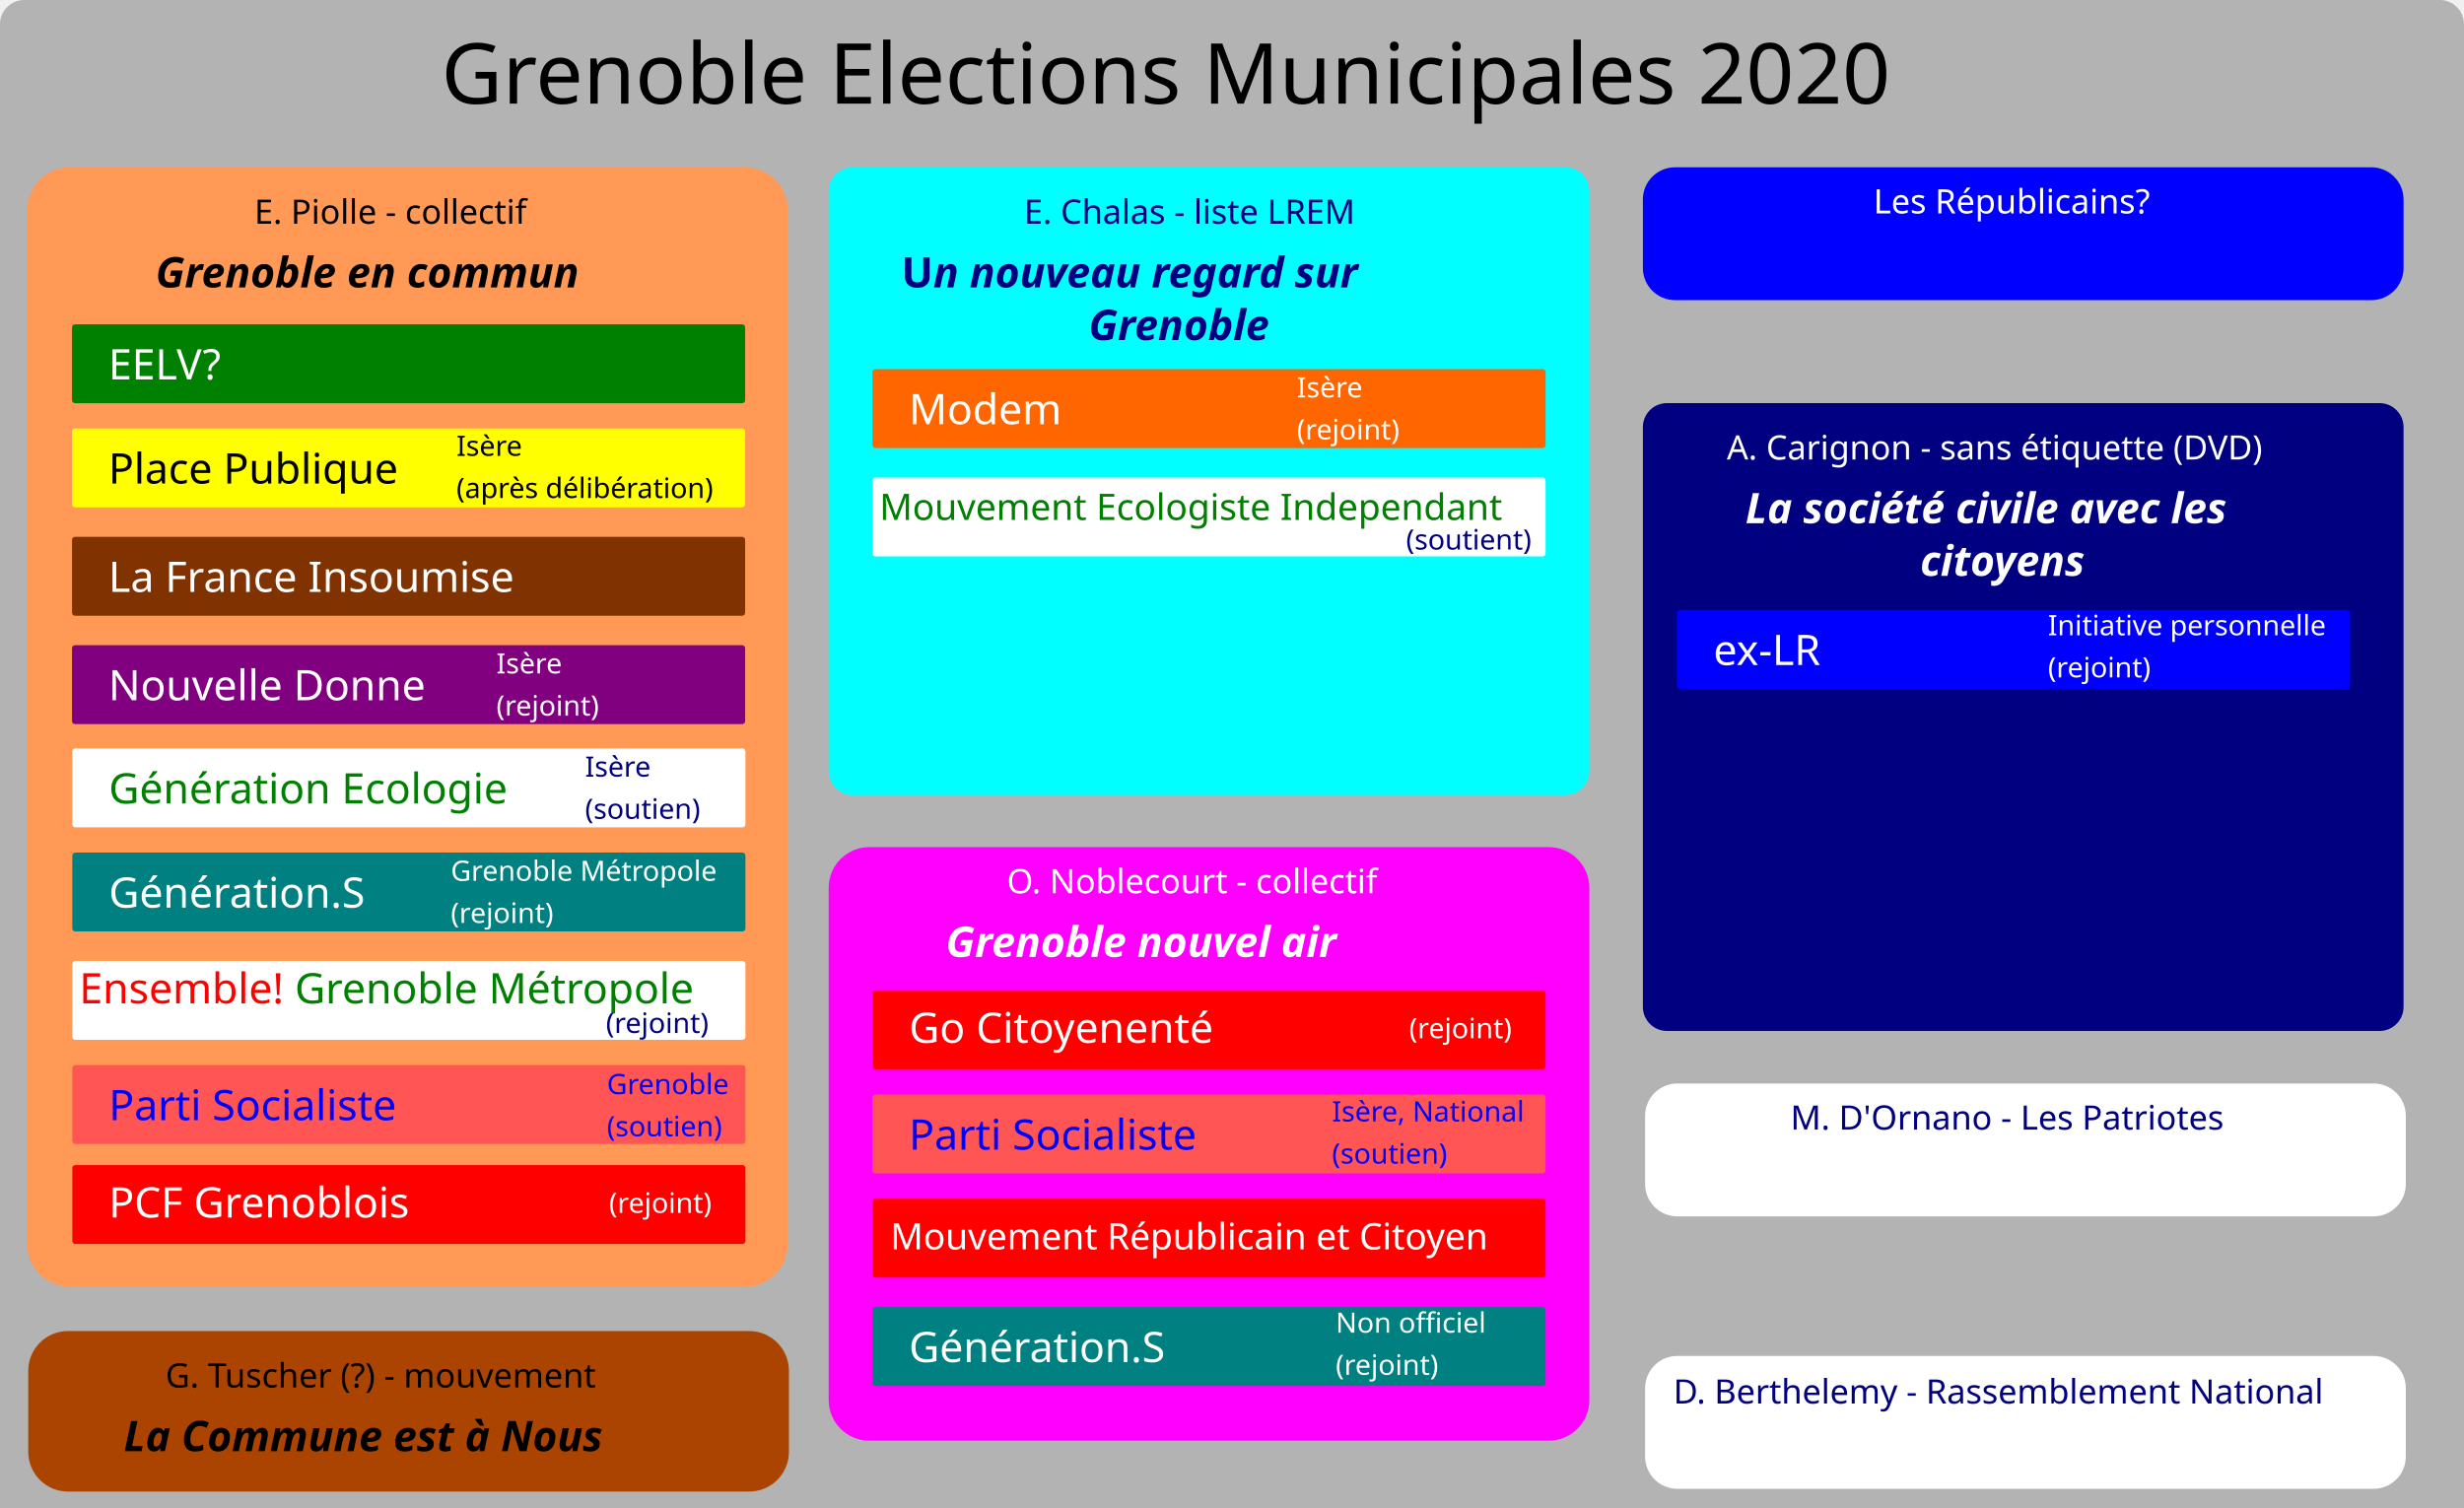
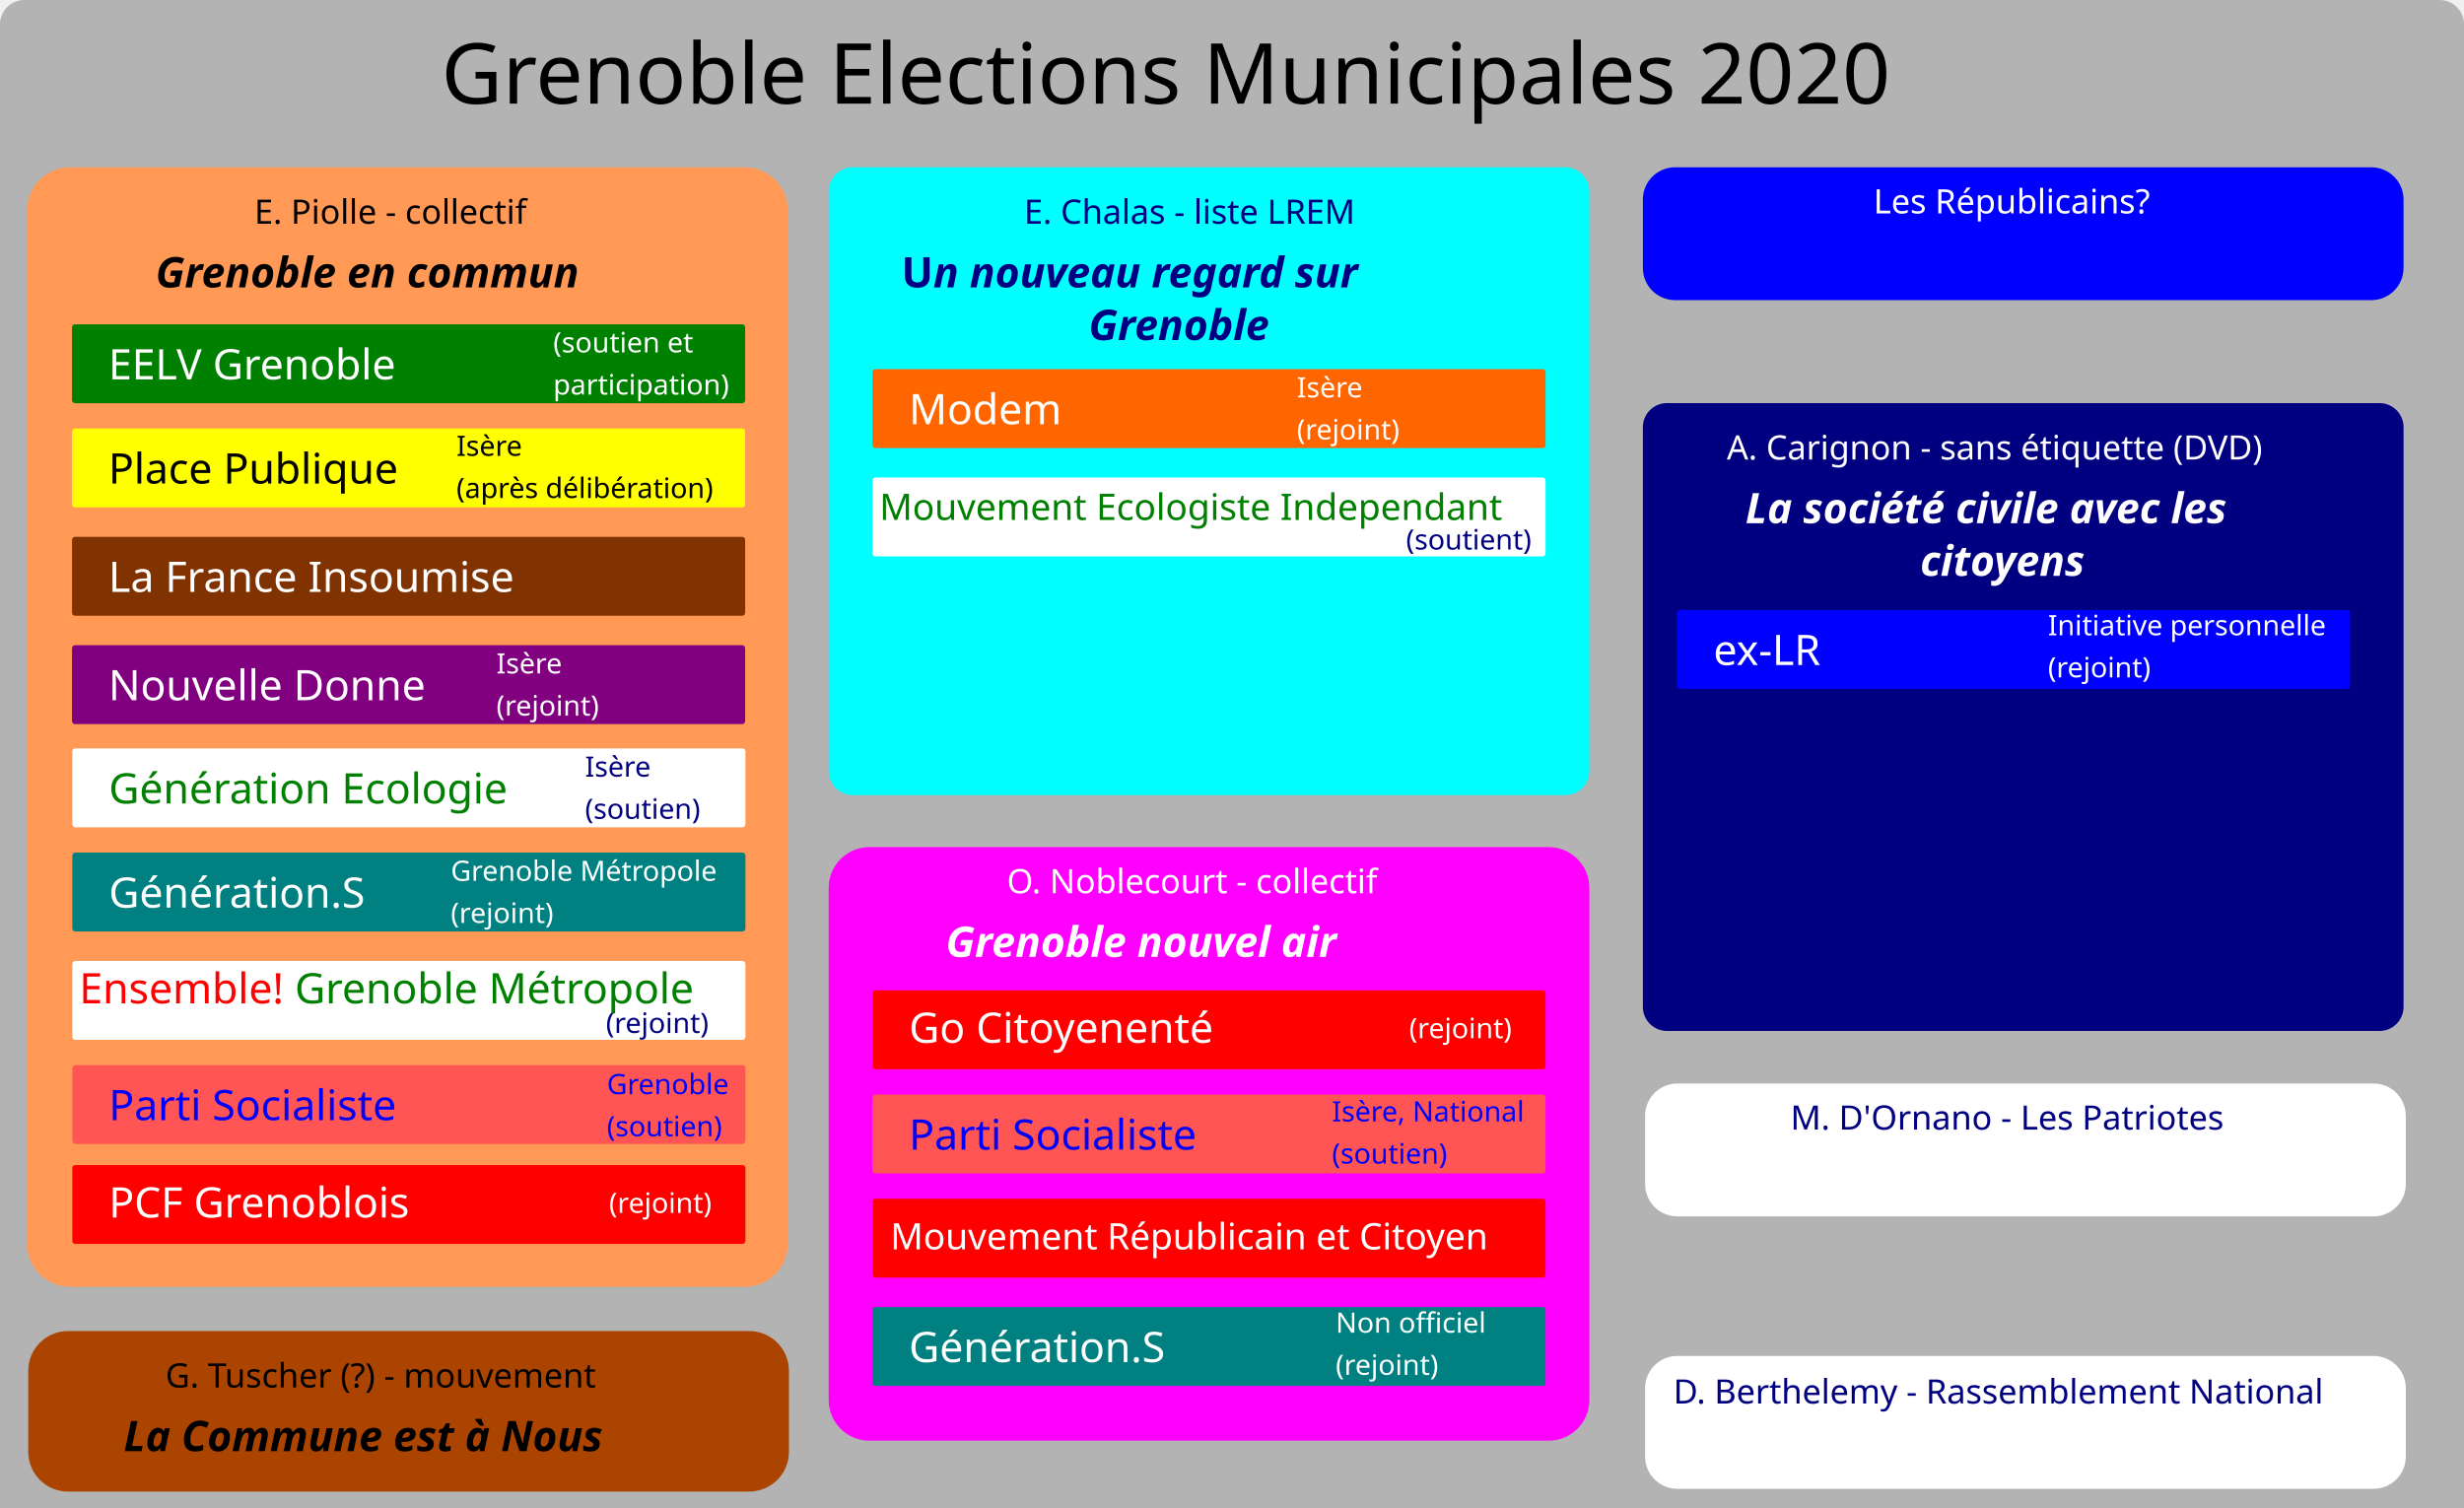
<svg xmlns="http://www.w3.org/2000/svg" width="309.641mm" height="189.4mm" viewBox="0 0 309.641 189.4" version="1.1" id="svg8">
  <defs id="defs2">
    <marker style="overflow:visible;" id="Arrow2Lend" refX="0.0" refY="0.0" orient="auto">
      <path transform="scale(1.1) rotate(180) translate(1,0)" d="M 8.719,4.034 L -2.207,0.016 L 8.719,-4.002 C 6.973,-1.63 6.983,1.616 8.719,4.034 z " style="fill-rule:evenodd;stroke-width:0.625;stroke-linejoin:round;stroke:#000000;stroke-opacity:1;fill:#000000;fill-opacity:1" id="path1338" />
    </marker>
    <marker style="overflow:visible" id="Arrow2Lstart" refX="0.0" refY="0.0" orient="auto">
      <path transform="scale(1.1) translate(1,0)" d="M 8.719,4.034 L -2.207,0.016 L 8.719,-4.002 C 6.973,-1.63 6.983,1.616 8.719,4.034 z " style="fill-rule:evenodd;stroke-width:0.625;stroke-linejoin:round;stroke:#000000;stroke-opacity:1;fill:#000000;fill-opacity:1" id="path1335" />
    </marker>
  </defs>
  <g transform="translate(-3.993841,-8.021178)" id="layer1">
    <rect ry="3.05" y="8.021" x="3.994" height="194.561" width="309.641" id="rect1052" style="fill:#b3b3b3;stroke-width:0.266" />
    <text xml:space="preserve" style="font-style:normal;font-weight:normal;font-size:10.583px;line-height:1.25;font-family:sans-serif;fill:#000000;fill-opacity:1;stroke:none;stroke-width:0.265" x="59.446" y="21.039" id="text12">
      <tspan id="tspan10" x="59.446" y="21.039" style="stroke-width:0.265">Grenoble Elections Municipales 2020</tspan>
    </text>
    <rect style="fill:#ff9955;fill-rule:evenodd;stroke-width:0.239" id="rect14" width="95.592" height="140.675" x="7.399" y="29.043" ry="5.389" />
    <text xml:space="preserve" style="font-style:normal;font-weight:normal;font-size:5.292px;line-height:1.25;font-family:sans-serif;fill:#000000;fill-opacity:1;stroke:none;stroke-width:0.265" x="23.552" y="44.137" id="text18">
      <tspan id="tspan16" x="23.552" y="44.137" style="font-style:italic;font-variant:normal;font-weight:bold;font-stretch:normal;font-family:sans-serif;-inkscape-font-specification:'sans-serif Bold Italic';stroke-width:0.265">Grenoble en commun</tspan>
    </text>
    <text xml:space="preserve" style="font-style:normal;font-weight:normal;font-size:4.233px;line-height:1.25;font-family:sans-serif;fill:#000000;fill-opacity:1;stroke:none;stroke-width:0.265" x="35.961" y="36.133" id="text22">
      <tspan id="tspan20" x="35.961" y="36.133" style="stroke-width:0.265">E. Piolle - collectif</tspan>
    </text>
    <rect ry="3.022" y="29.043" x="108.131" height="78.897" width="95.592" id="rect14-2" style="fill:#00ffff;fill-rule:evenodd;stroke-width:0.179" />
    <text id="text18-9" y="44.137" x="155.584" style="font-style:normal;font-weight:normal;font-size:5.292px;line-height:1.25;font-family:sans-serif;text-align:center;text-anchor:middle;fill:#000080;fill-opacity:1;stroke:none;stroke-width:0.265" xml:space="preserve">
      <tspan style="font-style:normal;font-variant:normal;font-weight:bold;font-stretch:normal;font-family:sans-serif;-inkscape-font-specification:'sans-serif Bold';text-align:center;text-anchor:middle;fill:#000080;stroke-width:0.265" y="44.137" x="155.584" id="tspan16-8">U<tspan style="font-style:italic;font-variant:normal;font-weight:bold;font-stretch:normal;font-family:sans-serif;-inkscape-font-specification:'sans-serif Bold Italic';fill:#000080" id="tspan53">n nouveau regard sur</tspan>
      </tspan>
      <tspan style="font-style:italic;font-variant:normal;font-weight:bold;font-stretch:normal;font-family:sans-serif;-inkscape-font-specification:'sans-serif Bold Italic';text-align:center;text-anchor:middle;fill:#000080;stroke-width:0.265" y="50.751" x="155.584" id="tspan51">Grenoble</tspan>
    </text>
    <text id="text22-2" y="36.133" x="132.687" style="font-style:normal;font-weight:normal;font-size:4.233px;line-height:1.25;font-family:sans-serif;fill:#000080;fill-opacity:1;stroke:none;stroke-width:0.265" xml:space="preserve">
      <tspan style="fill:#000080;stroke-width:0.265" y="36.133" x="132.687" id="tspan20-0">E. Chalas - liste LREM</tspan>
    </text>
    <rect style="fill:#000080;fill-rule:evenodd;stroke-width:0.179" id="rect14-2-5" width="95.592" height="78.897" x="210.447" y="58.677" ry="3.022" />
    <text xml:space="preserve" style="font-style:normal;font-weight:normal;font-size:5.292px;line-height:1.25;font-family:sans-serif;text-align:center;text-anchor:middle;fill:#ffffff;fill-opacity:1;stroke:none;stroke-width:0.265" x="259.071" y="73.77" id="text18-9-8">
      <tspan id="tspan51-5" x="259.071" y="73.77" style="font-style:italic;font-variant:normal;font-weight:bold;font-stretch:normal;font-family:sans-serif;-inkscape-font-specification:'sans-serif Bold Italic';text-align:center;text-anchor:middle;fill:#ffffff;stroke-width:0.265">La société civile avec les </tspan>
      <tspan id="tspan93" x="259.071" y="80.385" style="font-style:italic;font-variant:normal;font-weight:bold;font-stretch:normal;font-family:sans-serif;-inkscape-font-specification:'sans-serif Bold Italic';text-align:center;text-anchor:middle;fill:#ffffff;stroke-width:0.265">citoyens</tspan>
    </text>
    <text xml:space="preserve" style="font-style:normal;font-weight:normal;font-size:4.233px;line-height:1.25;font-family:sans-serif;fill:#ffffff;fill-opacity:1;stroke:none;stroke-width:0.265" x="220.991" y="65.766" id="text22-2-1">
      <tspan id="tspan20-0-3" x="220.991" y="65.766" style="fill:#ffffff;stroke-width:0.265">A. Carignon - sans étiquette (DVD)</tspan>
    </text>
    <rect style="fill:#ff00ff;fill-rule:evenodd;stroke-width:0.174" id="rect14-2-2" width="95.592" height="74.589" x="108.131" y="114.473" ry="5.109" />
    <text xml:space="preserve" style="font-style:normal;font-weight:normal;font-size:5.292px;line-height:1.25;font-family:sans-serif;text-align:center;text-anchor:middle;fill:#ffffff;fill-opacity:1;stroke:none;stroke-width:0.265" x="155.65" y="128.27" id="text18-9-1">
      <tspan id="tspan51-1" x="155.65" y="128.27" style="font-style:italic;font-variant:normal;font-weight:bold;font-stretch:normal;font-family:sans-serif;-inkscape-font-specification:'sans-serif Bold Italic';text-align:center;text-anchor:middle;fill:#ffffff;stroke-width:0.265">Grenoble nouvel air<tspan style="font-style:normal;font-variant:normal;font-weight:bold;font-stretch:normal;font-family:sans-serif;-inkscape-font-specification:'sans-serif Bold';text-align:center;text-anchor:middle;fill:#ffffff;stroke-width:0.265" id="tspan128" />
      </tspan>
    </text>
    <text xml:space="preserve" style="font-style:normal;font-weight:normal;font-size:4.233px;line-height:1.25;font-family:sans-serif;fill:#ffffff;fill-opacity:1;stroke:none;stroke-width:0.265" x="130.525" y="120.266" id="text22-2-8">
      <tspan id="tspan20-0-7" x="130.525" y="120.266" style="fill:#ffffff;stroke-width:0.265">O. Noblecourt - collectif</tspan>
    </text>
    <rect ry="0.38" y="48.777" x="13.044" height="9.914" width="84.589" id="rect14-3" style="fill:#008000;fill-rule:evenodd;stroke-width:0.06" />
    <text xml:space="preserve" style="font-style:normal;font-weight:normal;font-size:5.292px;line-height:1.25;font-family:sans-serif;fill:#000000;fill-opacity:1;stroke:none;stroke-width:0.265" x="17.616" y="55.696" id="text125">
-       <tspan id="tspan123" x="17.616" y="55.696" style="fill:#ffffff;stroke-width:0.265">EELV?</tspan>
+       <tspan id="tspan123" x="17.616" y="55.696" style="fill:#ffffff;stroke-width:0.265">EELV Grenoble</tspan>
    </text>
    <rect style="fill:#ffff00;fill-rule:evenodd;stroke-width:0.06" id="rect14-3-9" width="84.589" height="9.914" x="13.044" y="61.866" ry="0.38" />
    <text id="text125-1" y="68.785" x="17.616" style="font-style:normal;font-weight:normal;font-size:5.292px;line-height:1.25;font-family:sans-serif;fill:#000000;fill-opacity:1;stroke:none;stroke-width:0.265" xml:space="preserve">
      <tspan style="fill:#000000;stroke-width:0.265" y="68.785" x="17.616" id="tspan123-7">Place Publique</tspan>
    </text>
    <text xml:space="preserve" style="font-size:4.233px;line-height:1.25;font-family:sans-serif;stroke-width:0.265" x="61.357" y="65.307" id="text150">
      <tspan id="tspan148" x="61.357" y="65.307" style="font-size:3.528px;stroke-width:0.265">Isère</tspan>
      <tspan x="61.357" y="70.598" style="font-size:3.528px;stroke-width:0.265" id="tspan152">(après délibération)</tspan>
    </text>
    <rect ry="0.38" y="75.483" x="13.044" height="9.914" width="84.589" id="rect14-3-9-0" style="fill:#803300;fill-rule:evenodd;stroke-width:0.06" />
    <text xml:space="preserve" style="font-style:normal;font-weight:normal;font-size:5.292px;line-height:1.25;font-family:sans-serif;fill:#ffffff;fill-opacity:1;stroke:none;stroke-width:0.265" x="17.616" y="82.403" id="text125-1-9">
      <tspan id="tspan123-7-5" x="17.616" y="82.403" style="fill:#ffffff;stroke-width:0.265">La France Insoumise</tspan>
    </text>
    <rect style="fill:#800080;fill-rule:evenodd;stroke-width:0.06" id="rect14-3-9-0-0" width="84.589" height="9.914" x="13.044" y="89.101" ry="0.38" />
    <text id="text125-1-9-3" y="96.02" x="17.616" style="font-style:normal;font-weight:normal;font-size:5.292px;line-height:1.25;font-family:sans-serif;fill:#ffffff;fill-opacity:1;stroke:none;stroke-width:0.265" xml:space="preserve">
      <tspan style="fill:#ffffff;stroke-width:0.265" y="96.02" x="17.616" id="tspan123-7-5-9">Nouvelle Donne</tspan>
    </text>
    <text id="text150-3" y="92.65" x="66.366" style="font-size:4.233px;line-height:1.25;font-family:sans-serif;fill:#ffffff;stroke-width:0.265" xml:space="preserve">
      <tspan style="font-size:3.528px;fill:#ffffff;stroke-width:0.265" y="92.65" x="66.366" id="tspan148-7">Isère</tspan>
      <tspan id="tspan152-8" style="font-size:3.528px;fill:#ffffff;stroke-width:0.265" y="97.942" x="66.366">(rejoint)</tspan>
    </text>
    <rect ry="0.38" y="102.071" x="13.081" height="9.914" width="84.589" id="rect14-3-9-0-0-4" style="fill:#ffffff;fill-rule:evenodd;stroke-width:0.06" />
    <text xml:space="preserve" style="font-style:normal;font-weight:normal;font-size:5.292px;line-height:1.25;font-family:sans-serif;fill:#008000;fill-opacity:1;stroke:none;stroke-width:0.265" x="17.653" y="108.99" id="text125-1-9-3-9">
      <tspan id="tspan123-7-5-9-1" x="17.653" y="108.99" style="fill:#008000;stroke-width:0.265">Génération Ecologie</tspan>
    </text>
    <text xml:space="preserve" style="font-size:4.233px;line-height:1.25;font-family:sans-serif;fill:#000080;stroke-width:0.265" x="77.515" y="105.62" id="text150-3-7">
      <tspan id="tspan148-7-5" x="77.515" y="105.62" style="font-size:3.528px;fill:#000080;stroke-width:0.265">Isère</tspan>
      <tspan x="77.515" y="110.911" style="font-size:3.528px;fill:#000080;stroke-width:0.265" id="tspan152-8-5">(soutien)</tspan>
    </text>
    <rect ry="0.38" y="54.409" x="113.632" height="9.914" width="84.589" id="rect14-3-9-0-0-45" style="fill:#ff6600;fill-rule:evenodd;stroke-width:0.06" />
    <text xml:space="preserve" style="font-style:normal;font-weight:normal;font-size:5.292px;line-height:1.25;font-family:sans-serif;fill:#ffffff;fill-opacity:1;stroke:none;stroke-width:0.265" x="118.21" y="61.328" id="text125-1-9-3-8">
      <tspan id="tspan123-7-5-9-6" x="118.21" y="61.328" style="fill:#ffffff;stroke-width:0.265">Modem</tspan>
    </text>
    <text xml:space="preserve" style="font-size:4.233px;line-height:1.25;font-family:sans-serif;fill:#ffffff;stroke-width:0.265" x="166.96" y="57.958" id="text150-3-2">
      <tspan id="tspan148-7-51" x="166.96" y="57.958" style="font-size:3.528px;fill:#ffffff;stroke-width:0.265">Isère</tspan>
      <tspan x="166.96" y="63.25" style="font-size:3.528px;fill:#ffffff;stroke-width:0.265" id="tspan152-8-3">(rejoint)</tspan>
    </text>
    <rect style="fill:#ff0000;fill-rule:evenodd;stroke-width:0.06" id="rect14-3-9-0-0-45-9" width="84.589" height="9.914" x="113.632" y="132.474" ry="0.38" />
    <text id="text125-1-9-3-8-3" y="139.064" x="118.21" style="font-style:normal;font-weight:normal;font-size:5.292px;line-height:1.25;font-family:sans-serif;fill:#ffffff;fill-opacity:1;stroke:none;stroke-width:0.265" xml:space="preserve">
      <tspan style="fill:#ffffff;stroke-width:0.265" y="139.064" x="118.21" id="tspan123-7-5-9-6-4">Go Citoyenenté</tspan>
    </text>
    <text id="text150-3-2-1" y="138.484" x="181.07" style="font-size:4.233px;line-height:1.25;font-family:sans-serif;fill:#ffffff;stroke-width:0.265" xml:space="preserve">
      <tspan id="tspan152-8-3-5" style="font-size:3.528px;fill:#ffffff;stroke-width:0.265" y="138.484" x="181.07">(rejoint)</tspan>
    </text>
    <rect ry="4.045" y="144.178" x="210.728" height="16.695" width="95.592" id="rect14-2-2-5" style="fill:#ffffff;fill-rule:evenodd;stroke-width:0.082" />
    <text id="text22-2-8-0" y="149.97" x="228.995" style="font-style:normal;font-weight:normal;font-size:4.233px;line-height:1.25;font-family:sans-serif;fill:#000080;fill-opacity:1;stroke:none;stroke-width:0.265" xml:space="preserve">
      <tspan style="fill:#000080;stroke-width:0.265" y="149.97" x="228.995" id="tspan20-0-7-6">M. D'Ornano - Les Patriotes</tspan>
    </text>
    <rect ry="0.38" y="115.16" x="13.081" height="9.914" width="84.589" id="rect14-3-9-0-0-7" style="fill:#008080;fill-rule:evenodd;stroke-width:0.06" />
    <text xml:space="preserve" style="font-style:normal;font-weight:normal;font-size:5.292px;line-height:1.25;font-family:sans-serif;fill:#ffffff;fill-opacity:1;stroke:none;stroke-width:0.265" x="17.653" y="122.079" id="text125-1-9-3-7">
      <tspan id="tspan123-7-5-9-9" x="17.653" y="122.079" style="fill:#ffffff;stroke-width:0.265">Génération.S</tspan>
    </text>
    <text xml:space="preserve" style="font-size:4.233px;line-height:1.25;font-family:sans-serif;fill:#ffffff;stroke-width:0.265" x="60.639" y="118.708" id="text150-3-5">
      <tspan id="tspan148-7-3" x="60.639" y="118.708" style="font-size:3.528px;fill:#ffffff;stroke-width:0.265">Grenoble Métropole</tspan>
      <tspan x="60.639" y="124" style="font-size:3.528px;fill:#ffffff;stroke-width:0.265" id="tspan152-8-33">(rejoint)</tspan>
    </text>
    <rect style="fill:#ffffff;fill-rule:evenodd;stroke-width:0.06" id="rect14-3-9-0-0-4-3" width="84.589" height="9.914" x="13.081" y="128.777" ry="0.38" />
    <text id="text125-1-9-3-9-5" y="134.109" x="13.948" style="font-style:normal;font-weight:normal;font-size:5.292px;line-height:1.25;font-family:sans-serif;fill:#ff0000;fill-opacity:1;stroke:none;stroke-width:0.265" xml:space="preserve">
      <tspan style="fill:#ff0000;stroke-width:0.265" y="134.109" x="13.948" id="tspan123-7-5-9-1-0">Ensemble! <tspan id="tspan1154" style="fill:#008000">Grenoble Métropole</tspan>
      </tspan>
    </text>
    <text id="text150-3-7-2" y="137.827" x="80.135" style="font-size:4.233px;line-height:1.25;font-family:sans-serif;fill:#000080;stroke-width:0.265" xml:space="preserve">
      <tspan id="tspan152-8-5-2" style="font-size:3.528px;fill:#000080;stroke-width:0.265" y="137.827" x="80.135">(rejoint)</tspan>
    </text>
    <rect style="fill:#0000ff;fill-rule:evenodd;stroke-width:0.082" id="rect14-2-2-5-8" width="95.592" height="16.695" x="210.447" y="29.043" ry="4.045" />
    <text xml:space="preserve" style="font-style:normal;font-weight:normal;font-size:4.233px;line-height:1.25;font-family:sans-serif;fill:#ffffff;fill-opacity:1;stroke:none;stroke-width:0.265" x="239.431" y="34.836" id="text22-2-8-0-4">
      <tspan id="tspan20-0-7-6-5" x="239.431" y="34.836" style="fill:#ffffff;stroke-width:0.265">Les Républicains?</tspan>
    </text>
    <rect style="fill:#ffffff;fill-rule:evenodd;stroke-width:0.082" id="rect14-2-2-5-6" width="95.592" height="16.695" x="210.728" y="178.414" ry="4.045" />
    <rect ry="0.38" y="145.563" x="113.632" height="9.914" width="84.589" id="rect14-3-9-0-0-45-9-9" style="fill:#ff5555;fill-rule:evenodd;stroke-width:0.06;fill-opacity:1" />
    <text xml:space="preserve" style="font-style:normal;font-weight:normal;font-size:5.292px;line-height:1.25;font-family:sans-serif;fill:#0000ff;fill-opacity:1;stroke:none;stroke-width:0.265" x="118.21" y="152.49" id="text125-1-9-3-8-3-0">
      <tspan id="tspan123-7-5-9-6-4-7" x="118.21" y="152.49" style="fill:#0000ff;stroke-width:0.265">Parti Socialiste</tspan>
    </text>
    <text xml:space="preserve" style="font-size:4.233px;line-height:1.25;font-family:sans-serif;fill:#0000ff;stroke-width:0.265" x="171.377" y="148.948" id="text150-3-2-1-1">
      <tspan x="171.377" y="148.948" style="font-size:3.528px;fill:#0000ff;stroke-width:0.265" id="tspan152-8-3-5-6">Isère, National</tspan>
      <tspan id="tspan1267" x="171.377" y="154.24" style="font-size:3.528px;fill:#0000ff;stroke-width:0.265">(soutien)</tspan>
    </text>
    <rect style="fill:#ff5555;fill-rule:evenodd;stroke-width:0.06" id="rect14-3-9-0-0-45-9-9-2" width="84.589" height="9.914" x="13.081" y="141.866" ry="0.38" />
    <text id="text125-1-9-3-8-3-0-8" y="148.785" x="17.659" style="font-style:normal;font-weight:normal;font-size:5.292px;line-height:1.25;font-family:sans-serif;fill:#0000ff;fill-opacity:1;stroke:none;stroke-width:0.265" xml:space="preserve">
      <tspan style="fill:#0000ff;stroke-width:0.265" y="148.785" x="17.659" id="tspan123-7-5-9-6-4-7-2">Parti Socialiste</tspan>
    </text>
    <text id="text150-3-2-1-1-4" y="145.518" x="80.257" style="font-size:4.233px;line-height:1.25;font-family:sans-serif;fill:#0000ff;stroke-width:0.265" xml:space="preserve">
      <tspan id="tspan152-8-3-5-6-8" style="font-size:3.528px;fill:#0000ff;stroke-width:0.265" y="145.518" x="80.257">Grenoble</tspan>
      <tspan style="font-size:3.528px;fill:#0000ff;stroke-width:0.265" y="150.81" x="80.257" id="tspan1267-3">(soutien)</tspan>
    </text>
    <rect ry="0.38" y="158.652" x="113.632" height="9.914" width="84.589" id="rect14-3-9-0-0-45-9-3" style="fill:#ff0000;fill-rule:evenodd;stroke-width:0.06" />
    <text xml:space="preserve" style="font-style:normal;font-weight:normal;font-size:4.586px;line-height:1.25;font-family:sans-serif;fill:#ffffff;fill-opacity:1;stroke:none;stroke-width:0.265" x="115.862" y="165.024" id="text125-1-9-3-8-3-9">
      <tspan id="tspan123-7-5-9-6-4-9" x="115.862" y="165.024" style="fill:#ffffff;stroke-width:0.265">Mouvement Républicain et Citoyen</tspan>
    </text>
    <rect style="fill:#008080;fill-rule:evenodd;stroke-width:0.06" id="rect14-3-9-0-0-7-6" width="84.589" height="9.914" x="113.632" y="172.269" ry="0.38" />
    <text id="text125-1-9-3-7-5" y="179.189" x="118.204" style="font-style:normal;font-weight:normal;font-size:5.292px;line-height:1.25;font-family:sans-serif;fill:#ffffff;fill-opacity:1;stroke:none;stroke-width:0.265" xml:space="preserve">
      <tspan style="fill:#ffffff;stroke-width:0.265" y="179.189" x="118.204" id="tspan123-7-5-9-9-9">Génération.S</tspan>
    </text>
    <text id="text150-3-5-5" y="175.495" x="171.838" style="font-size:4.233px;line-height:1.25;font-family:sans-serif;fill:#ffffff;stroke-width:0.265" xml:space="preserve">
      <tspan style="font-size:3.528px;fill:#ffffff;stroke-width:0.265" y="175.495" x="171.838" id="tspan148-7-3-4">Non officiel</tspan>
      <tspan id="tspan152-8-33-9" style="font-size:3.528px;fill:#ffffff;stroke-width:0.265" y="180.787" x="171.838">(rejoint)</tspan>
    </text>
    <rect ry="0.38" y="154.425" x="13.081" height="9.914" width="84.589" id="rect14-3-9-0-0-45-9-37" style="fill:#ff0000;fill-rule:evenodd;stroke-width:0.06" />
    <text xml:space="preserve" style="font-style:normal;font-weight:normal;font-size:5.292px;line-height:1.25;font-family:sans-serif;fill:#ffffff;fill-opacity:1;stroke:none;stroke-width:0.265" x="17.659" y="161.015" id="text125-1-9-3-8-3-90">
      <tspan id="tspan123-7-5-9-6-4-2" x="17.659" y="161.015" style="fill:#ffffff;stroke-width:0.265">PCF Grenoblois</tspan>
    </text>
    <text xml:space="preserve" style="font-size:4.233px;line-height:1.25;font-family:sans-serif;fill:#ffffff;stroke-width:0.265" x="80.519" y="160.435" id="text150-3-2-1-3">
      <tspan x="80.519" y="160.435" style="font-size:3.528px;fill:#ffffff;stroke-width:0.265" id="tspan152-8-3-5-9">(rejoint)</tspan>
    </text>
    <rect style="fill:#0000ff;fill-rule:evenodd;stroke-width:0.06" id="rect14-3-9-0-0-45-97" width="84.589" height="9.914" x="214.73" y="84.675" ry="0.38" />
    <text id="text125-1-9-3-8-0" y="91.595" x="219.308" style="font-style:normal;font-weight:normal;font-size:5.292px;line-height:1.25;font-family:sans-serif;fill:#ffffff;fill-opacity:1;stroke:none;stroke-width:0.265" xml:space="preserve">
      <tspan style="fill:#ffffff;stroke-width:0.265" y="91.595" x="219.308" id="tspan123-7-5-9-6-3">ex-LR</tspan>
    </text>
    <text id="text150-3-2-9" y="87.851" x="261.351" style="font-size:4.233px;line-height:1.25;font-family:sans-serif;fill:#ffffff;stroke-width:0.265" xml:space="preserve">
      <tspan style="font-size:3.528px;fill:#ffffff;stroke-width:0.265" y="87.851" x="261.351" id="tspan148-7-51-8">Initiative personnelle</tspan>
      <tspan id="tspan152-8-3-6" style="font-size:3.528px;fill:#ffffff;stroke-width:0.265" y="93.143" x="261.351">(rejoint)</tspan>
    </text>
    <rect ry="0.38" y="68.027" x="113.632" height="9.914" width="84.589" id="rect14-3-9-0-0-4-3-3" style="fill:#ffffff;fill-rule:evenodd;stroke-width:0.06" />
    <text xml:space="preserve" style="font-style:normal;font-weight:normal;font-size:4.586px;line-height:1.25;font-family:sans-serif;fill:#ff0000;fill-opacity:1;stroke:none;stroke-width:0.265" x="114.5" y="73.359" id="text125-1-9-3-9-5-6">
      <tspan id="tspan123-7-5-9-1-0-5" x="114.5" y="73.359" style="fill:#008000;stroke-width:0.265">Mouvement Ecologiste Independant</tspan>
    </text>
    <text xml:space="preserve" style="font-size:4.233px;line-height:1.25;font-family:sans-serif;fill:#000080;stroke-width:0.265" x="180.686" y="77.077" id="text150-3-7-2-8">
      <tspan x="180.686" y="77.077" style="font-size:3.528px;fill:#000080;stroke-width:0.265" id="tspan152-8-5-2-1">(soutient)</tspan>
    </text>
    <rect ry="4.995" y="175.285" x="7.543" height="20.172" width="95.592" id="rect14-38" style="fill:#aa4400;fill-rule:evenodd;stroke-width:0.09" />
    <text id="text18-4" y="190.378" x="19.533" style="font-style:normal;font-weight:normal;font-size:5.292px;line-height:1.25;font-family:sans-serif;fill:#000000;fill-opacity:1;stroke:none;stroke-width:0.265" xml:space="preserve">
      <tspan style="font-style:italic;font-variant:normal;font-weight:bold;font-stretch:normal;font-family:sans-serif;-inkscape-font-specification:'sans-serif Bold Italic';stroke-width:0.265" y="190.378" x="19.533" id="tspan16-0">La Commune est à Nous</tspan>
    </text>
    <text id="text22-0" y="182.374" x="24.784" style="font-style:normal;font-weight:normal;font-size:4.233px;line-height:1.25;font-family:sans-serif;fill:#000000;fill-opacity:1;stroke:none;stroke-width:0.265" xml:space="preserve">
      <tspan style="stroke-width:0.265" y="182.374" x="24.784" id="tspan20-9">G. Tuscher (?) - mouvement</tspan>
    </text>
    <text xml:space="preserve" style="font-style:normal;font-weight:normal;font-size:4.233px;line-height:1.25;font-family:sans-serif;fill:#000080;fill-opacity:1;stroke:none;stroke-width:0.265" x="214.278" y="184.391" id="text22-2-8-0-7">
      <tspan id="tspan20-0-7-6-6" x="214.278" y="184.391" style="fill:#000080;stroke-width:0.265">D. Berthelemy - Rassemblement National</tspan>
    </text>
+     <text id="text150-3-7-1" y="52.308" x="73.513" style="font-size:4.233px;line-height:1.25;font-family:sans-serif;fill:#ffffff;stroke-width:0.265" xml:space="preserve">
+       <tspan id="tspan152-8-5-8" style="font-size:3.528px;fill:#ffffff;stroke-width:0.265" y="52.308" x="73.513">(soutien et</tspan>
+       <tspan id="tspan271" style="font-size:3.528px;fill:#ffffff;stroke-width:0.265" y="57.599" x="73.513">participation)</tspan>
+     </text>
  </g>
</svg>
